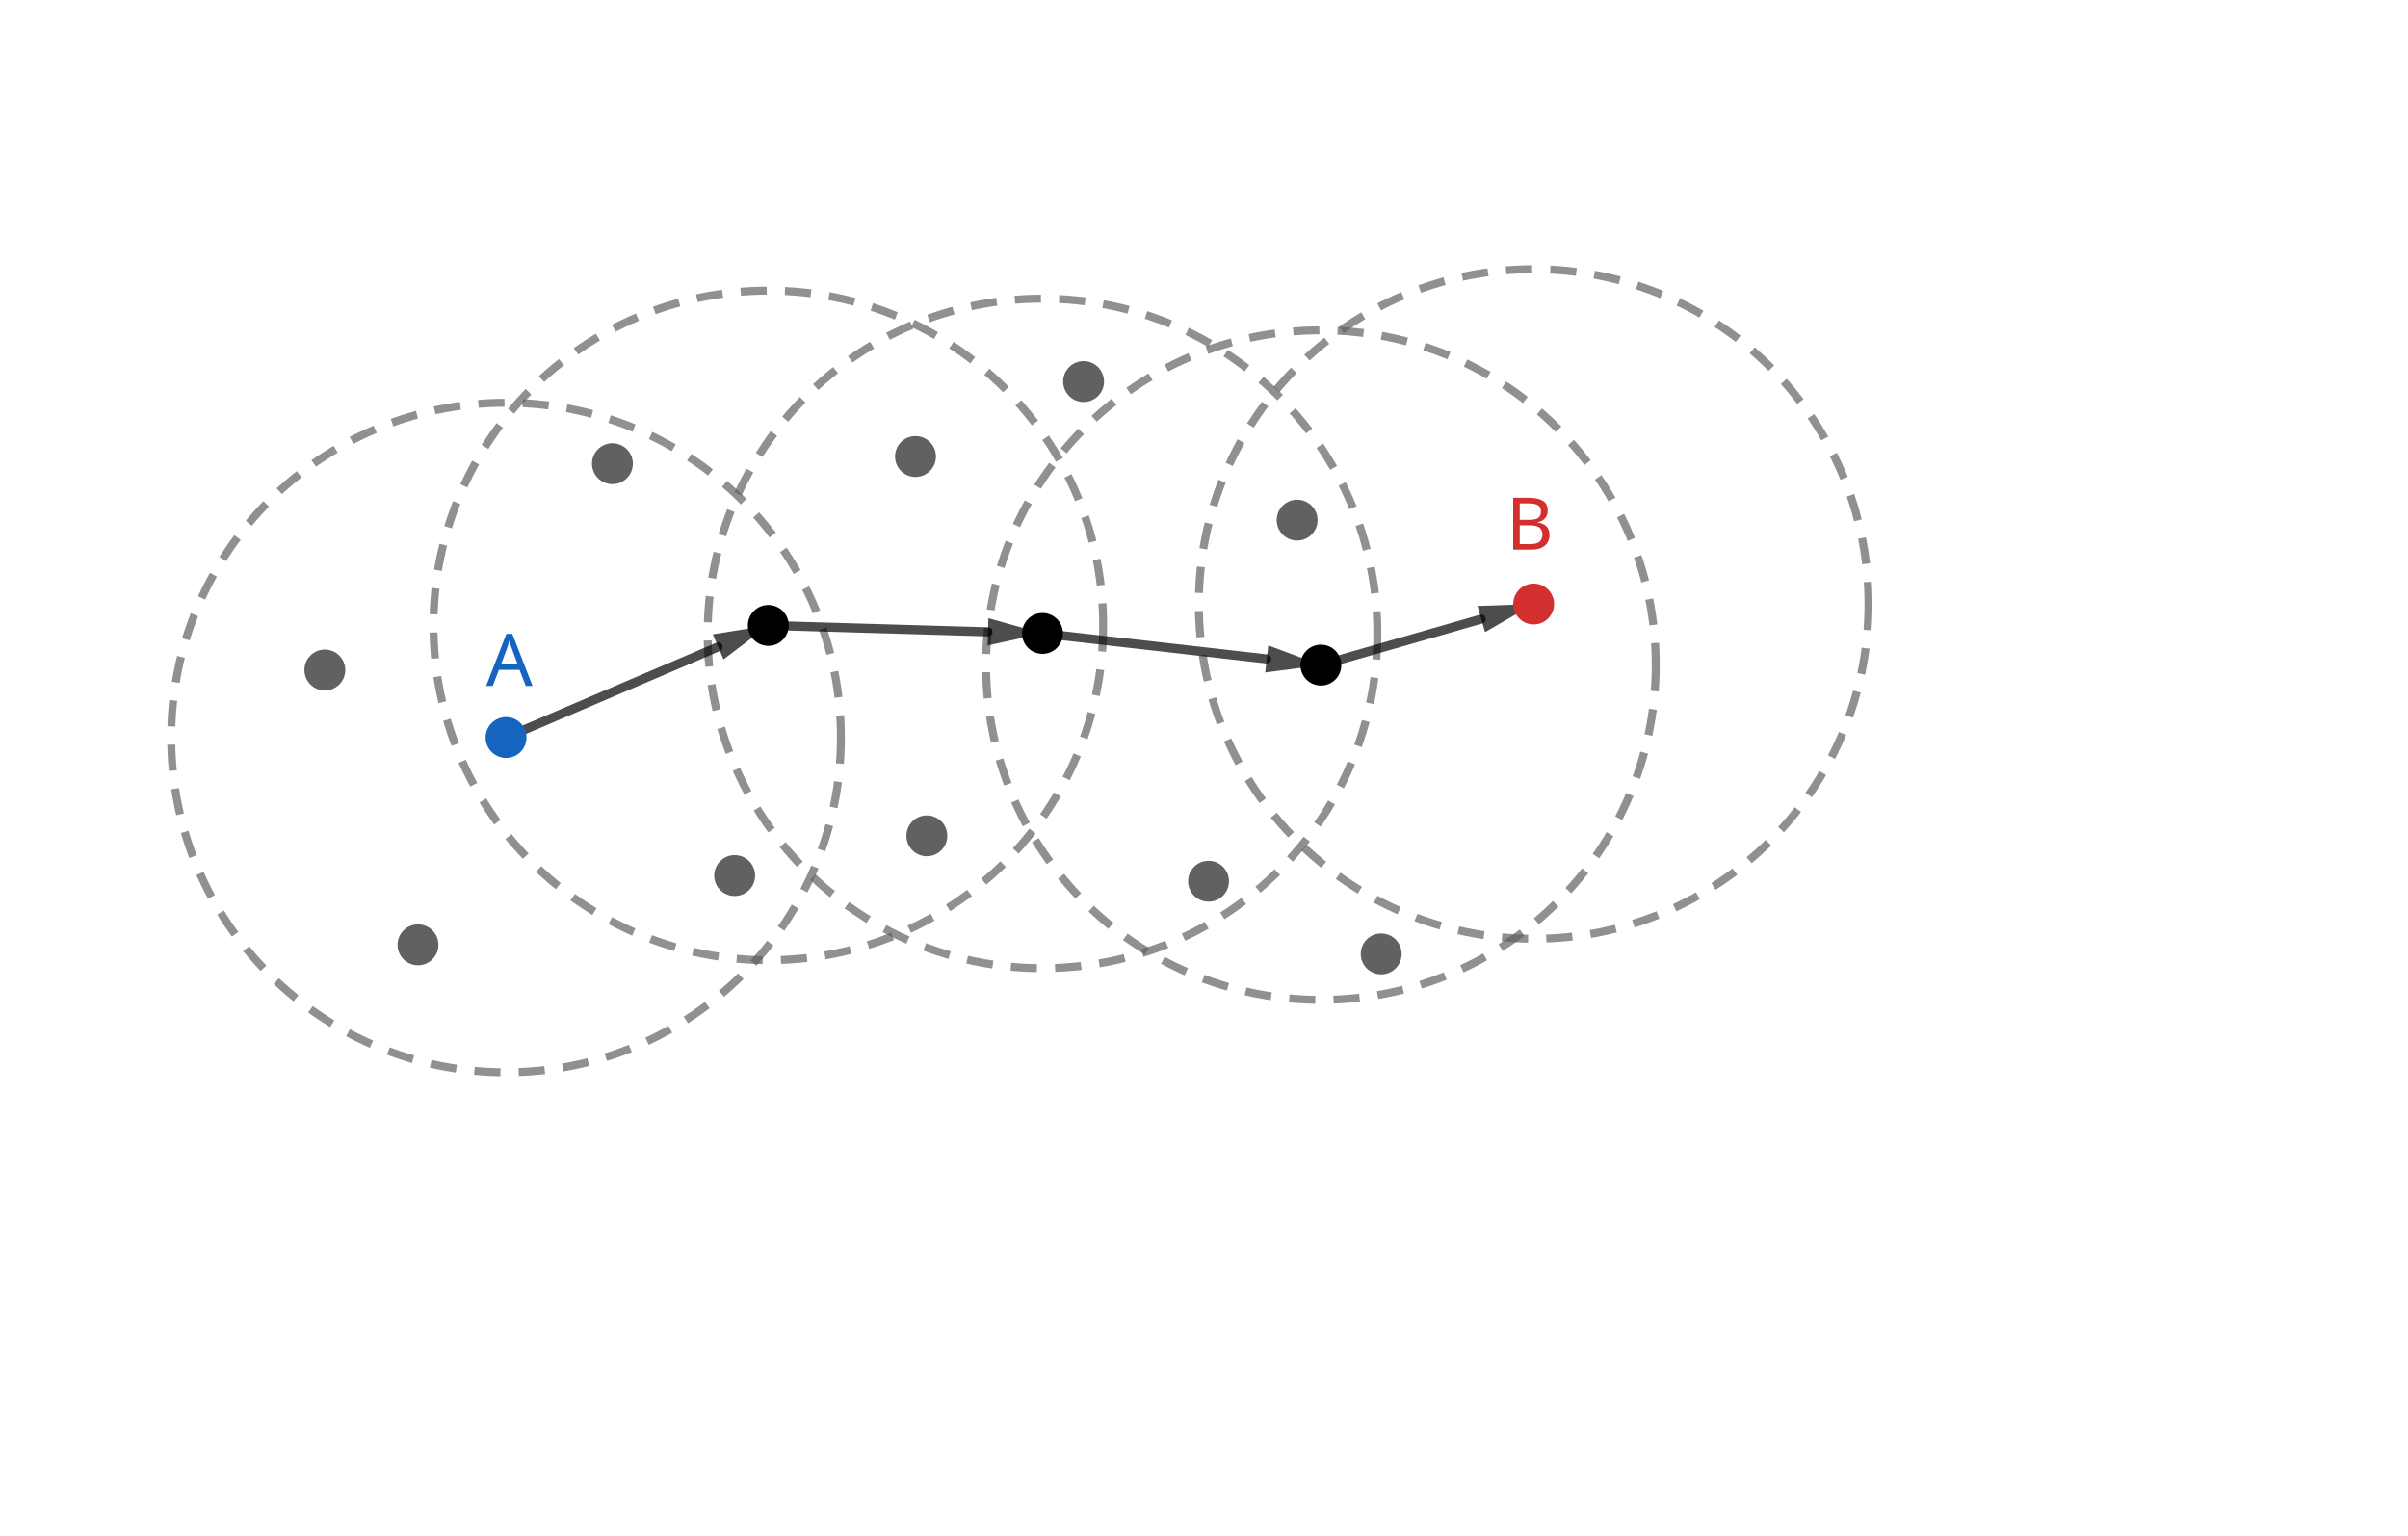
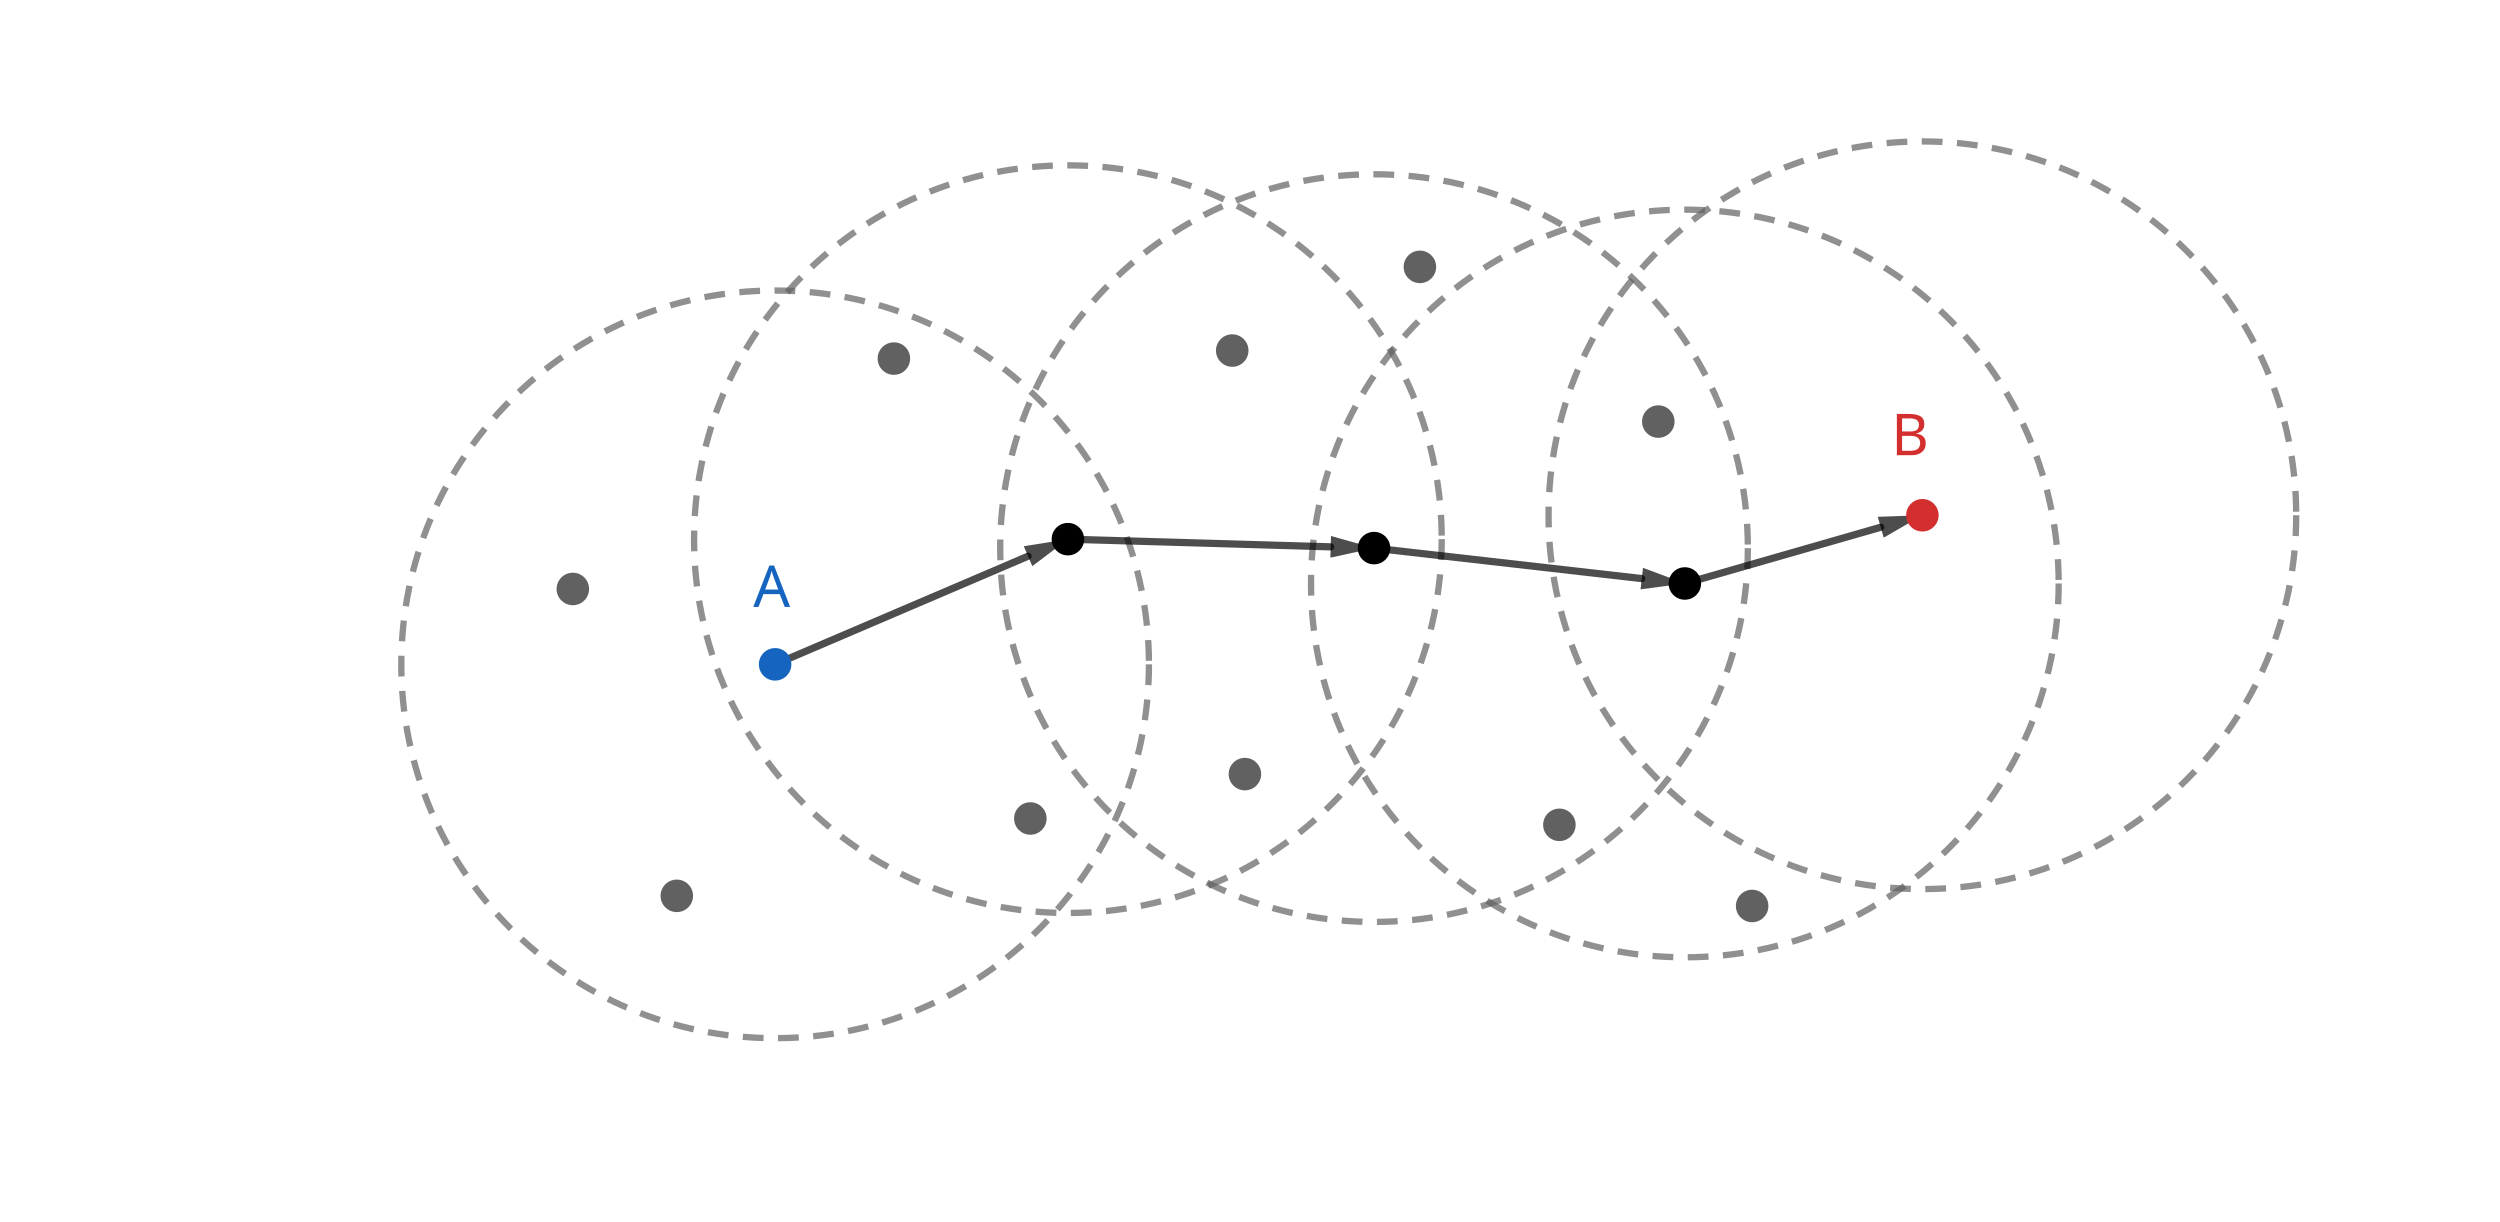
- <svg xmlns="http://www.w3.org/2000/svg" version="1.1" width="1060" height="676">
+ <svg xmlns="http://www.w3.org/2000/svg" version="1.1" width="1384" height="676">
  <defs>
-     <clipPath id="zJVuXUclekEb">
-       <path fill="none" stroke="none" d=" M 0 0 L 1060 0 L 1060 676 L 0 676 L 0 0 Z" />
+     <clipPath id="RbRneMTgdAQy">
+       <path fill="none" stroke="none" d=" M 0 0 L 1384 0 L 1384 676 L 0 676 L 0 0 Z" />
    </clipPath>
  </defs>
-   <g transform="scale(1,1)" clip-path="url(#zJVuXUclekEb)">
+   <g transform="scale(1,1)" clip-path="url(#RbRneMTgdAQy)">
    <g>
-       <rect fill="rgb(255,255,255)" stroke="none" x="0" y="0" width="1060" height="676" fill-opacity="1" />
-       <path fill="none" stroke="rgb(97,97,97)" paint-order="fill stroke markers" d=" M 485.604 275.361 C 485.604 356.767 419.611 422.76 338.205 422.76 C 256.799 422.76 190.807 356.767 190.807 275.361 C 190.807 193.955 256.799 127.963 338.205 127.963 C 419.611 127.963 485.604 193.955 485.604 275.361 Z" stroke-opacity="0.698" stroke-linejoin="round" stroke-miterlimit="10" stroke-width="3.5" stroke-dasharray="11.5,8" />
-       <path fill="none" stroke="rgb(97,97,97)" paint-order="fill stroke markers" d=" M 822.521 265.935 C 822.521 347.341 756.529 413.333 675.123 413.333 C 593.717 413.333 527.724 347.341 527.724 265.935 C 527.724 184.529 593.717 118.536 675.123 118.536 C 756.529 118.536 822.521 184.529 822.521 265.935 Z" stroke-opacity="0.698" stroke-linejoin="round" stroke-miterlimit="10" stroke-width="3.5" stroke-dasharray="11.5,8" />
-       <path fill="none" stroke="rgb(97,97,97)" paint-order="fill stroke markers" d=" M 370.16 324.722 C 370.16 406.128 304.167 472.12 222.761 472.12 C 141.355 472.12 75.363 406.128 75.363 324.722 C 75.363 243.316 141.355 177.323 222.761 177.323 C 304.167 177.323 370.16 243.316 370.16 324.722 Z" stroke-opacity="0.698" stroke-linejoin="round" stroke-miterlimit="10" stroke-width="3.5" stroke-dasharray="11.5,8" />
-       <path fill="none" stroke="rgb(97,97,97)" paint-order="fill stroke markers" d=" M 606.304 278.888 C 606.304 360.294 540.312 426.286 458.906 426.286 C 377.5 426.286 311.507 360.294 311.507 278.888 C 311.507 197.482 377.5 131.489 458.906 131.489 C 540.312 131.489 606.304 197.482 606.304 278.888 Z" stroke-opacity="0.698" stroke-linejoin="round" stroke-miterlimit="10" stroke-width="3.5" stroke-dasharray="11.5,8" />
-       <path fill="none" stroke="rgb(97,97,97)" paint-order="fill stroke markers" d=" M 728.86 292.837 C 728.86 374.243 662.868 440.236 581.462 440.236 C 500.056 440.236 434.064 374.243 434.064 292.837 C 434.064 211.431 500.056 145.439 581.462 145.439 C 662.868 145.439 728.86 211.431 728.86 292.837 Z" stroke-opacity="0.698" stroke-linejoin="round" stroke-miterlimit="10" stroke-width="3.5" stroke-dasharray="11.5,8" />
-       <path fill="none" stroke="rgb(0,0,0)" paint-order="fill stroke markers" d=" M 581.462 292.837 L 652.055 272.56" stroke-opacity="0.698" stroke-linecap="round" stroke-linejoin="round" stroke-miterlimit="10" stroke-width="4" />
-       <path fill="rgb(0,0,0)" stroke="none" paint-order="stroke fill markers" fill-rule="evenodd" d=" M 675.123 265.935 L 653.712 278.327 L 650.399 266.794 Z" fill-opacity="0.698" />
-       <path fill="none" stroke="rgb(0,0,0)" paint-order="fill stroke markers" d=" M 222.761 324.722 L 316.138 284.797" stroke-opacity="0.698" stroke-linecap="round" stroke-linejoin="round" stroke-miterlimit="10" stroke-width="4" />
-       <path fill="rgb(0,0,0)" stroke="none" paint-order="stroke fill markers" fill-rule="evenodd" d=" M 338.205 275.361 L 318.497 290.313 L 313.779 279.28 Z" fill-opacity="0.698" />
-       <path fill="none" stroke="rgb(0,0,0)" paint-order="fill stroke markers" d=" M 338.205 275.361 L 434.916 278.187" stroke-opacity="0.698" stroke-linecap="round" stroke-linejoin="round" stroke-miterlimit="10" stroke-width="4" />
-       <path fill="rgb(0,0,0)" stroke="none" paint-order="stroke fill markers" fill-rule="evenodd" d=" M 458.906 278.888 L 434.741 284.184 L 435.091 272.189 Z" fill-opacity="0.698" />
-       <path fill="none" stroke="rgb(0,0,0)" paint-order="fill stroke markers" d=" M 458.906 278.888 L 557.616 290.123" stroke-opacity="0.698" stroke-linecap="round" stroke-linejoin="round" stroke-miterlimit="10" stroke-width="4" />
-       <path fill="rgb(0,0,0)" stroke="none" paint-order="stroke fill markers" fill-rule="evenodd" d=" M 581.462 292.837 L 556.937 296.085 L 558.294 284.162 Z" fill-opacity="0.698" />
-       <path fill="rgb(0,0,0)" stroke="none" paint-order="stroke fill markers" d=" M 347.205 275.361 C 347.205 280.332 343.176 284.361 338.205 284.361 C 333.235 284.361 329.205 280.332 329.205 275.361 C 329.205 270.391 333.235 266.361 338.205 266.361 C 343.176 266.361 347.205 270.391 347.205 275.361 Z" fill-opacity="1" />
-       <path fill="rgb(21,101,192)" stroke="none" paint-order="stroke fill markers" d=" M 231.761 324.722 C 231.761 329.692 227.732 333.722 222.761 333.722 C 217.791 333.722 213.761 329.692 213.761 324.722 C 213.761 319.751 217.791 315.722 222.761 315.722 C 227.732 315.722 231.761 319.751 231.761 324.722 Z" fill-opacity="1" />
-       <path fill="rgb(0,0,0)" stroke="none" paint-order="stroke fill markers" d=" M 467.906 278.888 C 467.906 283.858 463.876 287.888 458.906 287.888 C 453.935 287.888 449.906 283.858 449.906 278.888 C 449.906 273.917 453.935 269.888 458.906 269.888 C 463.876 269.888 467.906 273.917 467.906 278.888 Z" fill-opacity="1" />
-       <path fill="rgb(97,97,97)" stroke="none" paint-order="stroke fill markers" d=" M 278.591 204.158 C 278.591 209.129 274.562 213.158 269.591 213.158 C 264.621 213.158 260.591 209.129 260.591 204.158 C 260.591 199.188 264.621 195.158 269.591 195.158 C 274.562 195.158 278.591 199.188 278.591 204.158 Z" fill-opacity="1" />
-       <path fill="rgb(211,47,47)" stroke="none" paint-order="stroke fill markers" d=" M 684.123 265.935 C 684.123 270.905 680.093 274.935 675.123 274.935 C 670.152 274.935 666.123 270.905 666.123 265.935 C 666.123 260.964 670.152 256.935 675.123 256.935 C 680.093 256.935 684.123 260.964 684.123 265.935 Z" fill-opacity="1" />
-       <path fill="rgb(97,97,97)" stroke="none" paint-order="stroke fill markers" d=" M 332.397 385.502 C 332.397 390.472 328.367 394.502 323.397 394.502 C 318.426 394.502 314.397 390.472 314.397 385.502 C 314.397 380.531 318.426 376.502 323.397 376.502 C 328.367 376.502 332.397 380.531 332.397 385.502 Z" fill-opacity="1" />
-       <path fill="rgb(0,0,0)" stroke="none" paint-order="stroke fill markers" d=" M 590.462 292.837 C 590.462 297.808 586.432 301.837 581.462 301.837 C 576.491 301.837 572.462 297.808 572.462 292.837 C 572.462 287.867 576.491 283.837 581.462 283.837 C 586.432 283.837 590.462 287.867 590.462 292.837 Z" fill-opacity="1" />
-       <path fill="rgb(97,97,97)" stroke="none" paint-order="stroke fill markers" d=" M 417 368 C 417 372.971 412.971 377 408 377 C 403.029 377 399 372.971 399 368 C 399 363.029 403.029 359 408 359 C 412.971 359 417 363.029 417 368 Z" fill-opacity="1" />
-       <path fill="rgb(97,97,97)" stroke="none" paint-order="stroke fill markers" d=" M 412 201 C 412 205.971 407.971 210 403 210 C 398.029 210 394 205.971 394 201 C 394 196.029 398.029 192 403 192 C 407.971 192 412 196.029 412 201 Z" fill-opacity="1" />
-       <path fill="rgb(97,97,97)" stroke="none" paint-order="stroke fill markers" d=" M 541 388 C 541 392.971 536.971 397 532 397 C 527.029 397 523 392.971 523 388 C 523 383.029 527.029 379 532 379 C 536.971 379 541 383.029 541 388 Z" fill-opacity="1" />
-       <path fill="rgb(97,97,97)" stroke="none" paint-order="stroke fill markers" d=" M 486 168 C 486 172.971 481.971 177 477 177 C 472.029 177 468 172.971 468 168 C 468 163.029 472.029 159 477 159 C 481.971 159 486 163.029 486 168 Z" fill-opacity="1" />
-       <path fill="rgb(97,97,97)" stroke="none" paint-order="stroke fill markers" d=" M 617 420 C 617 424.971 612.971 429 608 429 C 603.029 429 599 424.971 599 420 C 599 415.029 603.029 411 608 411 C 612.971 411 617 415.029 617 420 Z" fill-opacity="1" />
-       <path fill="rgb(97,97,97)" stroke="none" paint-order="stroke fill markers" d=" M 580 229 C 580 233.971 575.971 238 571 238 C 566.029 238 562 233.971 562 229 C 562 224.029 566.029 220 571 220 C 575.971 220 580 224.029 580 229 Z" fill-opacity="1" />
-       <path fill="rgb(97,97,97)" stroke="none" paint-order="stroke fill markers" d=" M 152 295 C 152 299.971 147.971 304 143 304 C 138.029 304 134 299.971 134 295 C 134 290.029 138.029 286 143 286 C 147.971 286 152 290.029 152 295 Z" fill-opacity="1" />
-       <path fill="rgb(97,97,97)" stroke="none" paint-order="stroke fill markers" d=" M 193 416 C 193 420.971 188.971 425 184 425 C 179.029 425 175 420.971 175 416 C 175 411.029 179.029 407 184 407 C 188.971 407 193 411.029 193 416 Z" fill-opacity="1" />
-       <text fill="rgb(21,101,192)" stroke="none" font-family="geogebra-sans-serif, sans-serif" font-size="32px" font-style="normal" font-weight="normal" text-decoration="normal" x="214" y="302" text-anchor="start" dominant-baseline="alphabetic" fill-opacity="1">A</text>
-       <text fill="rgb(211,47,47)" stroke="none" font-family="geogebra-sans-serif, sans-serif" font-size="32px" font-style="normal" font-weight="normal" text-decoration="normal" x="663" y="242" text-anchor="start" dominant-baseline="alphabetic" fill-opacity="1">B</text>
+       <rect fill="rgb(255,255,255)" stroke="none" x="0" y="0" width="1384" height="676" fill-opacity="1" />
+       <path fill="none" stroke="rgb(97,97,97)" paint-order="fill stroke markers" d=" M 798.142 298.479 C 798.142 412.775 705.487 505.429 591.192 505.429 C 476.897 505.429 384.242 412.775 384.242 298.479 C 384.242 184.184 476.897 91.529 591.192 91.529 C 705.487 91.529 798.142 184.184 798.142 298.479 Z" stroke-opacity="0.698" stroke-linejoin="round" stroke-miterlimit="10" stroke-width="3.5" stroke-dasharray="11.5,8" />
+       <path fill="none" stroke="rgb(97,97,97)" paint-order="fill stroke markers" d=" M 1271.18 285.244 C 1271.18 399.54 1178.526 492.194 1064.23 492.194 C 949.935 492.194 857.28 399.54 857.28 285.244 C 857.28 170.949 949.935 78.294 1064.23 78.294 C 1178.526 78.294 1271.18 170.949 1271.18 285.244 Z" stroke-opacity="0.698" stroke-linejoin="round" stroke-miterlimit="10" stroke-width="3.5" stroke-dasharray="11.5,8" />
+       <path fill="none" stroke="rgb(97,97,97)" paint-order="fill stroke markers" d=" M 636.057 367.782 C 636.057 482.078 543.402 574.732 429.107 574.732 C 314.811 574.732 222.157 482.078 222.157 367.782 C 222.157 253.487 314.811 160.832 429.107 160.832 C 543.402 160.832 636.057 253.487 636.057 367.782 Z" stroke-opacity="0.698" stroke-linejoin="round" stroke-miterlimit="10" stroke-width="3.5" stroke-dasharray="11.5,8" />
+       <path fill="none" stroke="rgb(97,97,97)" paint-order="fill stroke markers" d=" M 967.608 303.431 C 967.608 417.726 874.953 510.381 760.658 510.381 C 646.363 510.381 553.708 417.726 553.708 303.431 C 553.708 189.135 646.363 96.481 760.658 96.481 C 874.953 96.481 967.608 189.135 967.608 303.431 Z" stroke-opacity="0.698" stroke-linejoin="round" stroke-miterlimit="10" stroke-width="3.5" stroke-dasharray="11.5,8" />
+       <path fill="none" stroke="rgb(97,97,97)" paint-order="fill stroke markers" d=" M 1139.679 323.016 C 1139.679 437.311 1047.024 529.966 932.729 529.966 C 818.434 529.966 725.779 437.311 725.779 323.016 C 725.779 208.721 818.434 116.066 932.729 116.066 C 1047.024 116.066 1139.679 208.721 1139.679 323.016 Z" stroke-opacity="0.698" stroke-linejoin="round" stroke-miterlimit="10" stroke-width="3.5" stroke-dasharray="11.5,8" />
+       <path fill="none" stroke="rgb(0,0,0)" paint-order="fill stroke markers" d=" M 932.729 323.016 L 1041.163 291.87" stroke-opacity="0.698" stroke-linecap="round" stroke-linejoin="round" stroke-miterlimit="10" stroke-width="4" />
+       <path fill="rgb(0,0,0)" stroke="none" paint-order="stroke fill markers" fill-rule="evenodd" d=" M 1064.23 285.244 L 1042.819 297.637 L 1039.507 286.103 Z" fill-opacity="0.698" />
+       <path fill="none" stroke="rgb(0,0,0)" paint-order="fill stroke markers" d=" M 429.107 367.782 L 569.125 307.915" stroke-opacity="0.698" stroke-linecap="round" stroke-linejoin="round" stroke-miterlimit="10" stroke-width="4" />
+       <path fill="rgb(0,0,0)" stroke="none" paint-order="stroke fill markers" fill-rule="evenodd" d=" M 591.192 298.479 L 571.484 313.431 L 566.766 302.398 Z" fill-opacity="0.698" />
+       <path fill="none" stroke="rgb(0,0,0)" paint-order="fill stroke markers" d=" M 591.192 298.479 L 736.668 302.73" stroke-opacity="0.698" stroke-linecap="round" stroke-linejoin="round" stroke-miterlimit="10" stroke-width="4" />
+       <path fill="rgb(0,0,0)" stroke="none" paint-order="stroke fill markers" fill-rule="evenodd" d=" M 760.658 303.431 L 736.493 308.727 L 736.843 296.732 Z" fill-opacity="0.698" />
+       <path fill="none" stroke="rgb(0,0,0)" paint-order="fill stroke markers" d=" M 760.658 303.431 L 908.883 320.302" stroke-opacity="0.698" stroke-linecap="round" stroke-linejoin="round" stroke-miterlimit="10" stroke-width="4" />
+       <path fill="rgb(0,0,0)" stroke="none" paint-order="stroke fill markers" fill-rule="evenodd" d=" M 932.729 323.016 L 908.204 326.263 L 909.561 314.34 Z" fill-opacity="0.698" />
+       <path fill="rgb(0,0,0)" stroke="none" paint-order="stroke fill markers" d=" M 600.192 298.479 C 600.192 303.45 596.163 307.479 591.192 307.479 C 586.222 307.479 582.192 303.45 582.192 298.479 C 582.192 293.509 586.222 289.479 591.192 289.479 C 596.163 289.479 600.192 293.509 600.192 298.479 Z" fill-opacity="1" />
+       <path fill="rgb(21,101,192)" stroke="none" paint-order="stroke fill markers" d=" M 438.107 367.782 C 438.107 372.753 434.077 376.782 429.107 376.782 C 424.136 376.782 420.107 372.753 420.107 367.782 C 420.107 362.812 424.136 358.782 429.107 358.782 C 434.077 358.782 438.107 362.812 438.107 367.782 Z" fill-opacity="1" />
+       <path fill="rgb(0,0,0)" stroke="none" paint-order="stroke fill markers" d=" M 769.658 303.431 C 769.658 308.401 765.628 312.431 760.658 312.431 C 755.687 312.431 751.658 308.401 751.658 303.431 C 751.658 298.46 755.687 294.431 760.658 294.431 C 765.628 294.431 769.658 298.46 769.658 303.431 Z" fill-opacity="1" />
+       <path fill="rgb(97,97,97)" stroke="none" paint-order="stroke fill markers" d=" M 503.857 198.509 C 503.857 203.48 499.828 207.509 494.857 207.509 C 489.887 207.509 485.857 203.48 485.857 198.509 C 485.857 193.539 489.887 189.509 494.857 189.509 C 499.828 189.509 503.857 193.539 503.857 198.509 Z" fill-opacity="1" />
+       <path fill="rgb(211,47,47)" stroke="none" paint-order="stroke fill markers" d=" M 1073.23 285.244 C 1073.23 290.215 1069.201 294.244 1064.23 294.244 C 1059.26 294.244 1055.23 290.215 1055.23 285.244 C 1055.23 280.274 1059.26 276.244 1064.23 276.244 C 1069.201 276.244 1073.23 280.274 1073.23 285.244 Z" fill-opacity="1" />
+       <path fill="rgb(97,97,97)" stroke="none" paint-order="stroke fill markers" d=" M 579.401 453.118 C 579.401 458.089 575.371 462.118 570.401 462.118 C 565.43 462.118 561.401 458.089 561.401 453.118 C 561.401 448.148 565.43 444.118 570.401 444.118 C 575.371 444.118 579.401 448.148 579.401 453.118 Z" fill-opacity="1" />
+       <path fill="rgb(0,0,0)" stroke="none" paint-order="stroke fill markers" d=" M 941.729 323.016 C 941.729 327.986 937.699 332.016 932.729 332.016 C 927.758 332.016 923.729 327.986 923.729 323.016 C 923.729 318.045 927.758 314.016 932.729 314.016 C 937.699 314.016 941.729 318.045 941.729 323.016 Z" fill-opacity="1" />
+       <path fill="rgb(97,97,97)" stroke="none" paint-order="stroke fill markers" d=" M 698.185 428.546 C 698.185 433.516 694.156 437.546 689.185 437.546 C 684.215 437.546 680.185 433.516 680.185 428.546 C 680.185 423.575 684.215 419.546 689.185 419.546 C 694.156 419.546 698.185 423.575 698.185 428.546 Z" fill-opacity="1" />
+       <path fill="rgb(97,97,97)" stroke="none" paint-order="stroke fill markers" d=" M 691.165 194.075 C 691.165 199.045 687.136 203.075 682.165 203.075 C 677.195 203.075 673.165 199.045 673.165 194.075 C 673.165 189.104 677.195 185.075 682.165 185.075 C 687.136 185.075 691.165 189.104 691.165 194.075 Z" fill-opacity="1" />
+       <path fill="rgb(97,97,97)" stroke="none" paint-order="stroke fill markers" d=" M 872.283 456.626 C 872.283 461.597 868.254 465.626 863.283 465.626 C 858.313 465.626 854.283 461.597 854.283 456.626 C 854.283 451.656 858.313 447.626 863.283 447.626 C 868.254 447.626 872.283 451.656 872.283 456.626 Z" fill-opacity="1" />
+       <path fill="rgb(97,97,97)" stroke="none" paint-order="stroke fill markers" d=" M 795.062 147.742 C 795.062 152.713 791.033 156.742 786.062 156.742 C 781.092 156.742 777.062 152.713 777.062 147.742 C 777.062 142.772 781.092 138.742 786.062 138.742 C 791.033 138.742 795.062 142.772 795.062 147.742 Z" fill-opacity="1" />
+       <path fill="rgb(97,97,97)" stroke="none" paint-order="stroke fill markers" d=" M 978.989 501.555 C 978.989 506.525 974.959 510.555 969.989 510.555 C 965.018 510.555 960.989 506.525 960.989 501.555 C 960.989 496.584 965.018 492.555 969.989 492.555 C 974.959 492.555 978.989 496.584 978.989 501.555 Z" fill-opacity="1" />
+       <path fill="rgb(97,97,97)" stroke="none" paint-order="stroke fill markers" d=" M 927.04 233.387 C 927.04 238.358 923.011 242.387 918.04 242.387 C 913.07 242.387 909.04 238.358 909.04 233.387 C 909.04 228.417 913.07 224.387 918.04 224.387 C 923.011 224.387 927.04 228.417 927.04 233.387 Z" fill-opacity="1" />
+       <path fill="rgb(97,97,97)" stroke="none" paint-order="stroke fill markers" d=" M 326.121 326.052 C 326.121 331.023 322.091 335.052 317.121 335.052 C 312.15 335.052 308.121 331.023 308.121 326.052 C 308.121 321.082 312.15 317.052 317.121 317.052 C 322.091 317.052 326.121 321.082 326.121 326.052 Z" fill-opacity="1" />
+       <path fill="rgb(97,97,97)" stroke="none" paint-order="stroke fill markers" d=" M 383.685 495.939 C 383.685 500.909 379.656 504.939 374.685 504.939 C 369.715 504.939 365.685 500.909 365.685 495.939 C 365.685 490.968 369.715 486.939 374.685 486.939 C 379.656 486.939 383.685 490.968 383.685 495.939 Z" fill-opacity="1" />
+       <text fill="rgb(21,101,192)" stroke="none" font-family="geogebra-sans-serif, sans-serif" font-size="32px" font-style="normal" font-weight="normal" text-decoration="normal" x="417" y="336" text-anchor="start" dominant-baseline="alphabetic" fill-opacity="1">A</text>
+       <text fill="rgb(211,47,47)" stroke="none" font-family="geogebra-sans-serif, sans-serif" font-size="32px" font-style="normal" font-weight="normal" text-decoration="normal" x="1047" y="252" text-anchor="start" dominant-baseline="alphabetic" fill-opacity="1">B</text>
    </g>
  </g>
</svg>
